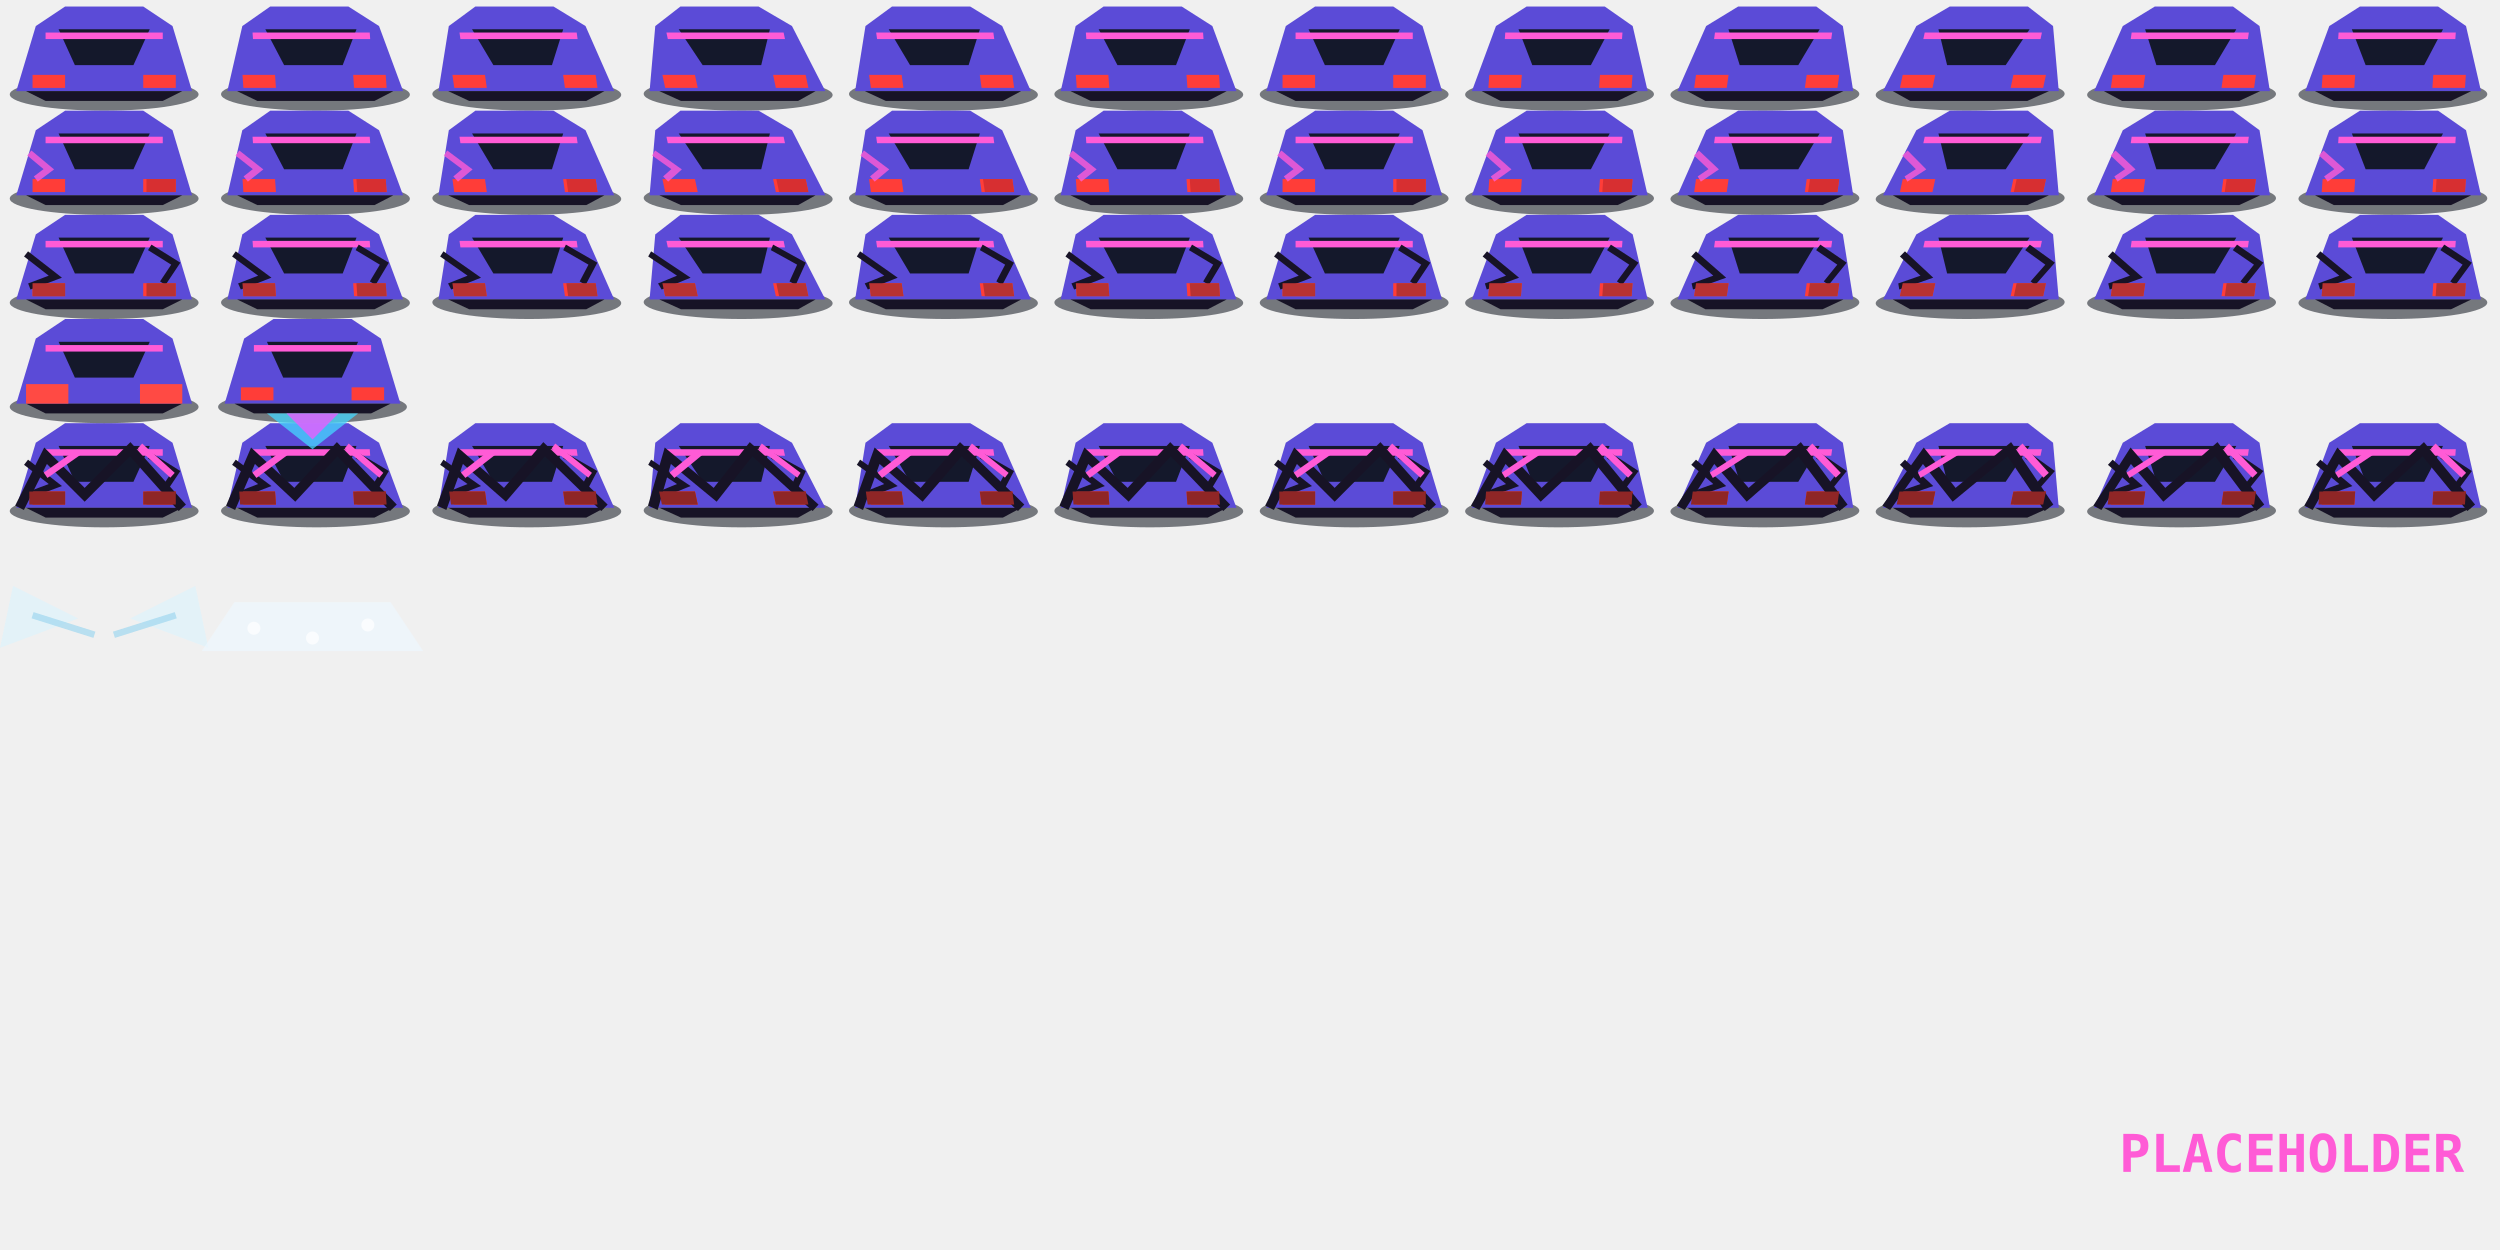
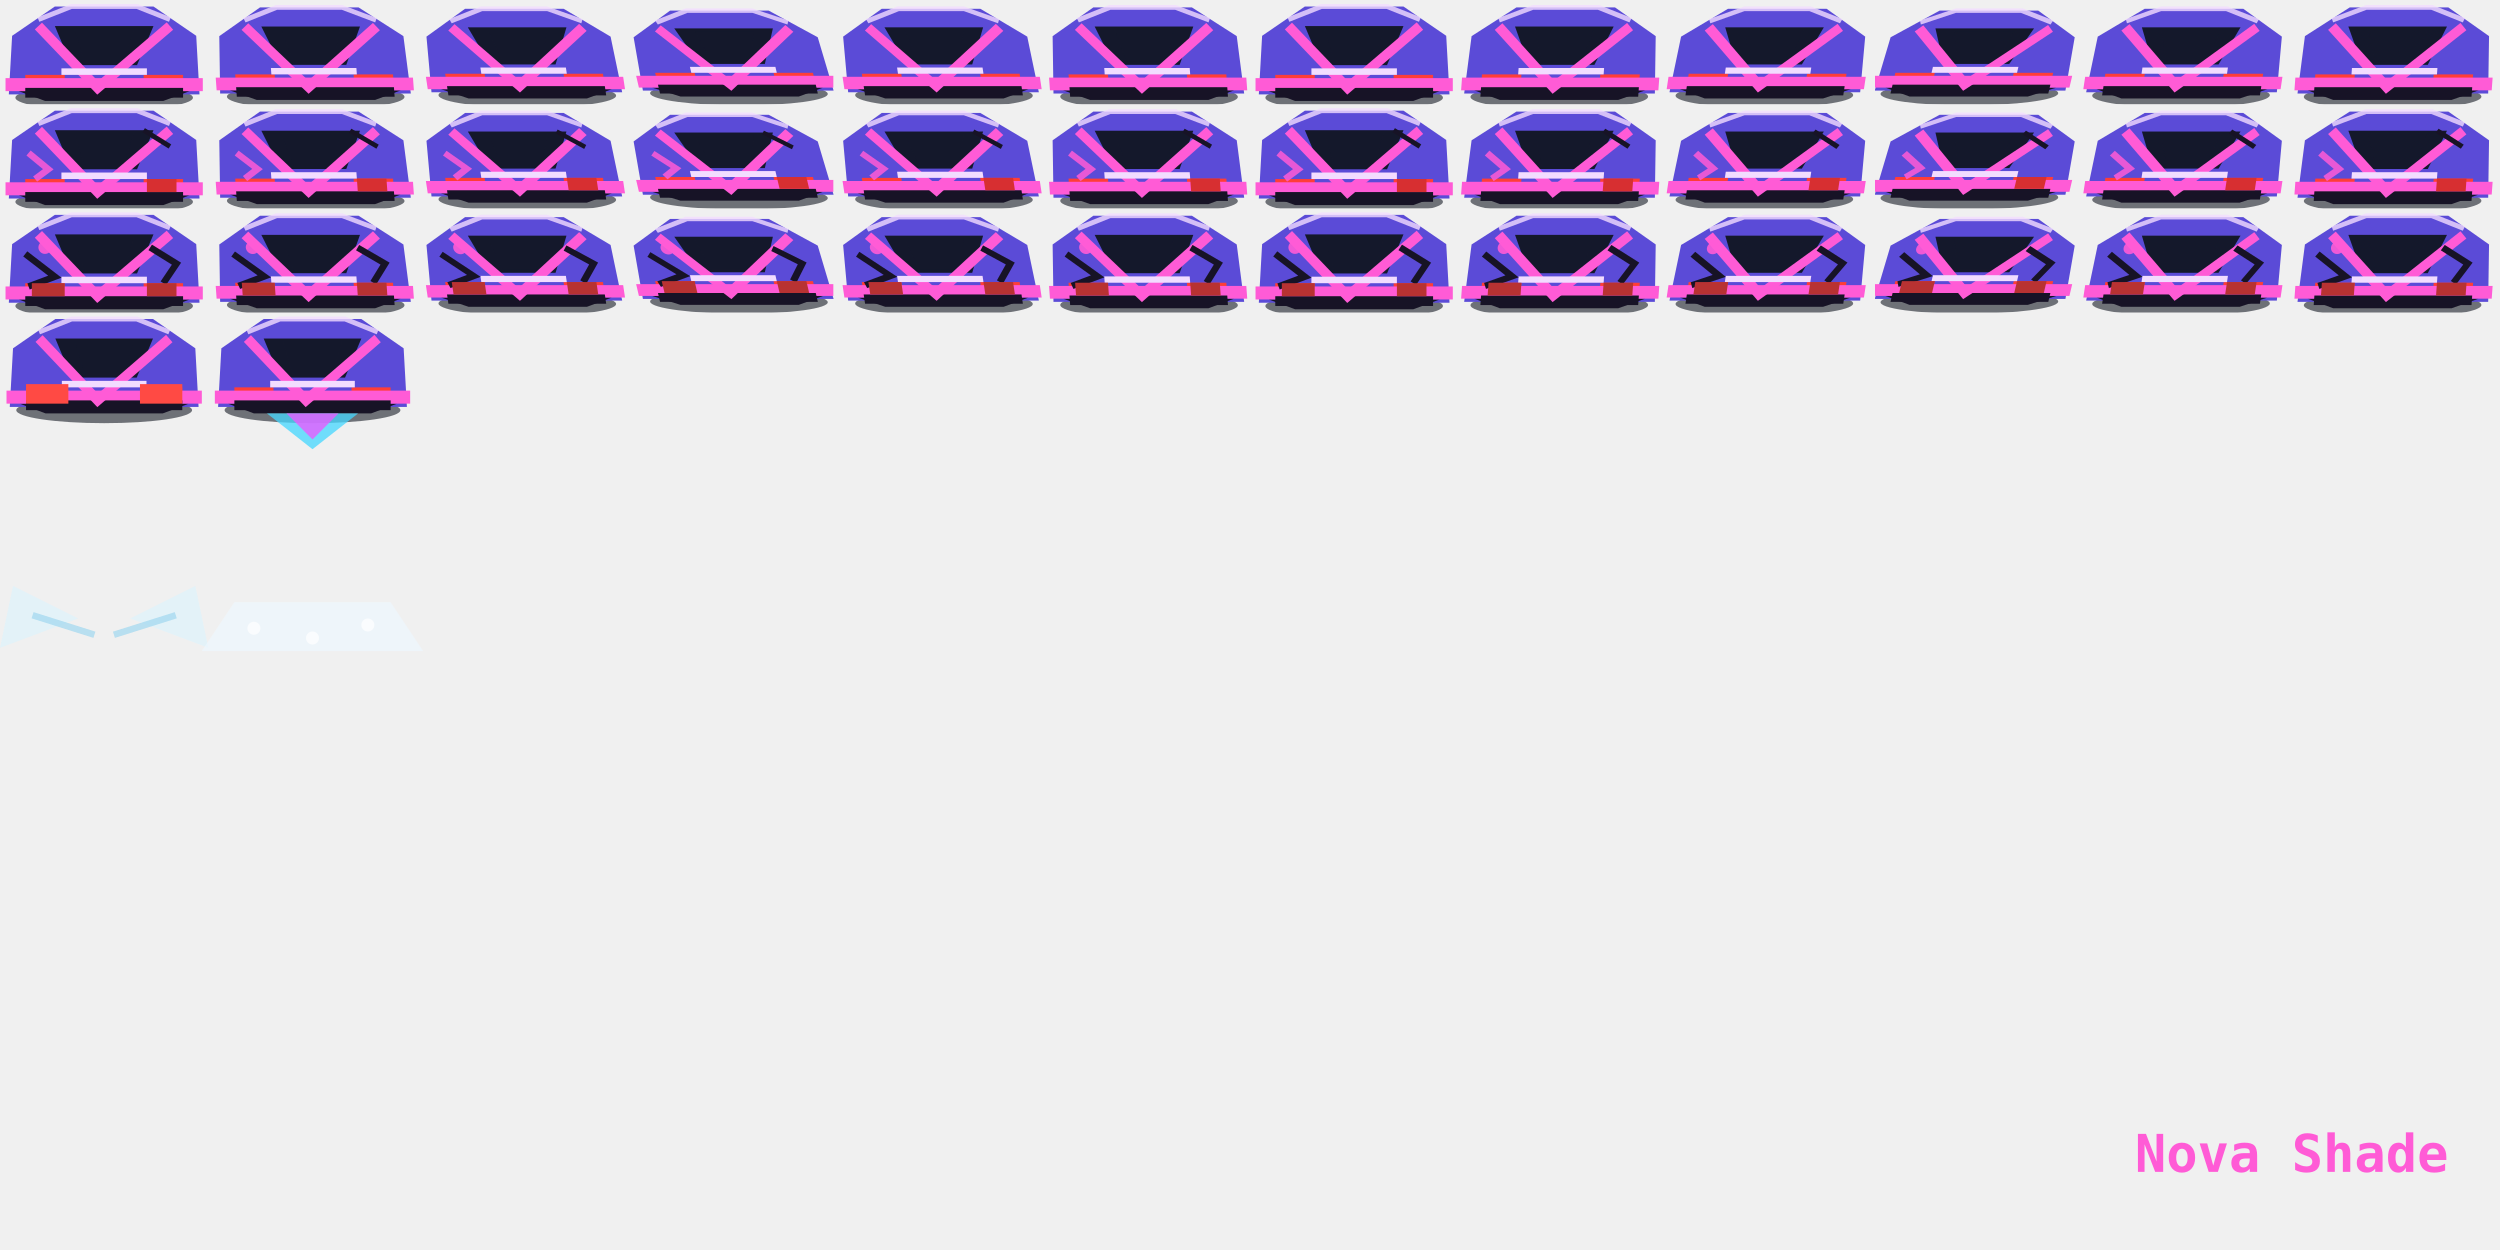
- <svg xmlns="http://www.w3.org/2000/svg" width="768" height="384" viewBox="0 0 768 384" role="img" aria-label="VibeGear2 placeholder art">
+ <svg xmlns="http://www.w3.org/2000/svg" width="768" height="384" viewBox="0 0 768 384" role="img" aria-label="Nova Shade production car sprite sheet">
  <rect width="768" height="384" fill="none" />
  <defs>
+     <clipPath id="car-cell-0">
+       <rect x="0" y="0" width="64" height="32" />
+     </clipPath>
+     <clipPath id="car-cell-1">
+       <rect x="64" y="0" width="64" height="32" />
+     </clipPath>
+     <clipPath id="car-cell-2">
+       <rect x="128" y="0" width="64" height="32" />
+     </clipPath>
+     <clipPath id="car-cell-3">
+       <rect x="192" y="0" width="64" height="32" />
+     </clipPath>
+     <clipPath id="car-cell-4">
+       <rect x="256" y="0" width="64" height="32" />
+     </clipPath>
+     <clipPath id="car-cell-5">
+       <rect x="320" y="0" width="64" height="32" />
+     </clipPath>
+     <clipPath id="car-cell-6">
+       <rect x="384" y="0" width="64" height="32" />
+     </clipPath>
+     <clipPath id="car-cell-7">
+       <rect x="448" y="0" width="64" height="32" />
+     </clipPath>
+     <clipPath id="car-cell-8">
+       <rect x="512" y="0" width="64" height="32" />
+     </clipPath>
+     <clipPath id="car-cell-9">
+       <rect x="576" y="0" width="64" height="32" />
+     </clipPath>
+     <clipPath id="car-cell-10">
+       <rect x="640" y="0" width="64" height="32" />
+     </clipPath>
+     <clipPath id="car-cell-11">
+       <rect x="704" y="0" width="64" height="32" />
+     </clipPath>
+     <clipPath id="car-cell-12">
+       <rect x="0" y="32" width="64" height="32" />
+     </clipPath>
+     <clipPath id="car-cell-13">
+       <rect x="64" y="32" width="64" height="32" />
+     </clipPath>
+     <clipPath id="car-cell-14">
+       <rect x="128" y="32" width="64" height="32" />
+     </clipPath>
+     <clipPath id="car-cell-15">
+       <rect x="192" y="32" width="64" height="32" />
+     </clipPath>
+     <clipPath id="car-cell-16">
+       <rect x="256" y="32" width="64" height="32" />
+     </clipPath>
+     <clipPath id="car-cell-17">
+       <rect x="320" y="32" width="64" height="32" />
+     </clipPath>
+     <clipPath id="car-cell-18">
+       <rect x="384" y="32" width="64" height="32" />
+     </clipPath>
+     <clipPath id="car-cell-19">
+       <rect x="448" y="32" width="64" height="32" />
+     </clipPath>
+     <clipPath id="car-cell-20">
+       <rect x="512" y="32" width="64" height="32" />
+     </clipPath>
+     <clipPath id="car-cell-21">
+       <rect x="576" y="32" width="64" height="32" />
+     </clipPath>
+     <clipPath id="car-cell-22">
+       <rect x="640" y="32" width="64" height="32" />
+     </clipPath>
+     <clipPath id="car-cell-23">
+       <rect x="704" y="32" width="64" height="32" />
+     </clipPath>
+     <clipPath id="car-cell-24">
+       <rect x="0" y="64" width="64" height="32" />
+     </clipPath>
+     <clipPath id="car-cell-25">
+       <rect x="64" y="64" width="64" height="32" />
+     </clipPath>
+     <clipPath id="car-cell-26">
+       <rect x="128" y="64" width="64" height="32" />
+     </clipPath>
+     <clipPath id="car-cell-27">
+       <rect x="192" y="64" width="64" height="32" />
+     </clipPath>
+     <clipPath id="car-cell-28">
+       <rect x="256" y="64" width="64" height="32" />
+     </clipPath>
+     <clipPath id="car-cell-29">
+       <rect x="320" y="64" width="64" height="32" />
+     </clipPath>
+     <clipPath id="car-cell-30">
+       <rect x="384" y="64" width="64" height="32" />
+     </clipPath>
+     <clipPath id="car-cell-31">
+       <rect x="448" y="64" width="64" height="32" />
+     </clipPath>
+     <clipPath id="car-cell-32">
+       <rect x="512" y="64" width="64" height="32" />
+     </clipPath>
+     <clipPath id="car-cell-33">
+       <rect x="576" y="64" width="64" height="32" />
+     </clipPath>
+     <clipPath id="car-cell-34">
+       <rect x="640" y="64" width="64" height="32" />
+     </clipPath>
+     <clipPath id="car-cell-35">
+       <rect x="704" y="64" width="64" height="32" />
+     </clipPath>
+     <clipPath id="car-cell-36">
+       <rect x="0" y="96" width="64" height="32" />
+     </clipPath>
+     <clipPath id="car-cell-37">
+       <rect x="64" y="96" width="64" height="32" />
+     </clipPath>
+     <clipPath id="car-cell-38">
+       <rect x="128" y="96" width="64" height="32" />
+     </clipPath>
+     <clipPath id="car-cell-39">
+       <rect x="192" y="96" width="64" height="32" />
+     </clipPath>
+     <clipPath id="car-cell-40">
+       <rect x="256" y="96" width="64" height="32" />
+     </clipPath>
+     <clipPath id="car-cell-41">
+       <rect x="320" y="96" width="64" height="32" />
+     </clipPath>
+     <clipPath id="car-cell-42">
+       <rect x="384" y="96" width="64" height="32" />
+     </clipPath>
+     <clipPath id="car-cell-43">
+       <rect x="448" y="96" width="64" height="32" />
+     </clipPath>
+     <clipPath id="car-cell-44">
+       <rect x="512" y="96" width="64" height="32" />
+     </clipPath>
+     <clipPath id="car-cell-45">
+       <rect x="576" y="96" width="64" height="32" />
+     </clipPath>
+     <clipPath id="car-cell-46">
+       <rect x="640" y="96" width="64" height="32" />
+     </clipPath>
+     <clipPath id="car-cell-47">
+       <rect x="704" y="96" width="64" height="32" />
+     </clipPath>
    <g id="shadow">
-       <ellipse cx="0" cy="13" rx="29" ry="5" fill="#10151f" opacity="0.55" />
+       <ellipse cx="0" cy="14" rx="27" ry="4" fill="#10151f" opacity="0.58" />
    </g>
    <g id="clean">
-       <path d="M-27 12 L27 12 L21 -8 L12 -14 L-12 -14 L-21 -8 Z" fill="#5b4bd7" />
-       <path d="M-14 -7 L14 -7 L9 4 L-9 4 Z" fill="#14182b" />
-       <path d="M-22 7 L-12 7 L-12 11 L-22 11 Z" fill="#ff3d38" />
-       <path d="M12 7 L22 7 L22 11 L12 11 Z" fill="#ff3d38" />
-       <path d="M-24 12 L-18 15 L18 15 L24 12 Z" fill="#171326" />
-       <path d="M-18 -5 L18 -5" stroke="#ff5bd6" stroke-width="2" />
+       <path d="M-29 13 L29 13 L28 -5 L15 -14 L-15 -14 L-28 -5 Z" fill="#5b4bd7" />
+       <path d="M-15 -8 L15 -8 L10 4 L-10 4 Z" fill="#14182b" />
+       <path d="M-9 -7 L9 -7 L6 3 L-6 3 Z" fill="#14182b" opacity="0.8" />
+       <path d="M-24 7 L-12 7 L-12 11 L-24 11 Z" fill="#ff3d38" />
+       <path d="M12 7 L24 7 L24 11 L12 11 Z" fill="#ff3d38" />
+       <path d="M-26 12 L-18 15 L18 15 L26 12 Z" fill="#171326" />
+       <rect x="-30" y="8" width="60" height="4" fill="#ff5bd6" />
+       <rect x="-24" y="11" width="48" height="3" fill="#171326" />
+       <path d="M-20 -8 L-2 11 L20 -8" fill="none" stroke="#ff5bd6" stroke-width="3" />
+       <path d="M-13 6 L13 6" stroke="#f2dcff" stroke-width="2" />
+       <path d="M-20 -10 L-10 -14 L10 -14 L20 -10" fill="none" stroke="#f2dcff" stroke-width="1.5" opacity="0.8" />
    </g>
    <g id="dented">
      <use href="#clean" />
-       <path d="M-23 -1 L-17 4 L-21 7" fill="none" stroke="#ff5bd6" stroke-width="2" opacity="0.8" />
+       <path d="M-23 -1 L-17 4 L-21 7" fill="none" stroke="#ff5bd6" stroke-width="2" opacity="0.85" />
+       <path d="M12 -8 L20 -3" stroke="#171326" stroke-width="1.5" />
      <rect x="13" y="7" width="9" height="4" fill="#d72f31" />
    </g>
    <g id="battered">
      <use href="#clean" />
      <path d="M-24 -2 L-15 5 L-23 8" fill="none" stroke="#171326" stroke-width="2" />
      <path d="M14 -4 L22 1 L18 7" fill="none" stroke="#171326" stroke-width="2" />
+       <circle cx="-18" cy="-4" r="2" fill="#ff5bd6" opacity="0.9" />
      <rect x="-22" y="7" width="10" height="4" fill="#b83232" />
      <rect x="13" y="7" width="9" height="4" fill="#b83232" />
    </g>
    <g id="totaled">
      <use href="#battered" />
-       <path d="M-26 12 L-18 -4 L-6 8 L8 -6 L24 12" fill="none" stroke="#171326" stroke-width="3" />
-       <path d="M-18 2 L-8 -5 M11 -7 L21 2" stroke="#ff5bd6" stroke-width="2" />
+       <path d="M-27 12 L-18 -5 L-6 8 L8 -7 L25 12" fill="none" stroke="#171326" stroke-width="3" />
+       <path d="M-19 1 L-8 -6 M10 -8 L22 2" stroke="#ff5bd6" stroke-width="2" />
+       <path d="M-12 -11 L-2 -5 L10 -12" fill="none" stroke="#171326" stroke-width="2" />
      <rect x="-23" y="7" width="11" height="4" fill="#8f2626" />
      <rect x="12" y="7" width="10" height="4" fill="#8f2626" />
    </g>
    <g id="brake">
      <use href="#clean" />
      <rect x="-24" y="6" width="13" height="6" fill="#ff4a44" />
      <rect x="11" y="6" width="13" height="6" fill="#ff4a44" />
    </g>
    <g id="nitro">
      <use href="#clean" />
      <path d="M-14 15 L0 26 L14 15 Z" fill="#44d7ff" opacity="0.75" />
      <path d="M-8 15 L0 23 L8 15 Z" fill="#e75cff" opacity="0.8" />
    </g>
    <g id="wet-trail">
      <path d="M-28 4 L-8 14 L-32 23 Z" fill="#d8f4ff" opacity="0.55" />
      <path d="M28 4 L8 14 L32 23 Z" fill="#d8f4ff" opacity="0.55" />
      <path d="M-22 13 L-3 19 M22 13 L3 19" stroke="#9fd7ef" stroke-width="2" opacity="0.7" />
    </g>
    <g id="snow-trail">
      <path d="M-24 9 L24 9 L34 24 L-34 24 Z" fill="#edf7ff" opacity="0.64" />
      <circle cx="-18" cy="17" r="2" fill="#ffffff" opacity="0.7" />
      <circle cx="0" cy="20" r="2" fill="#ffffff" opacity="0.7" />
      <circle cx="17" cy="16" r="2" fill="#ffffff" opacity="0.7" />
    </g>
  </defs>
-   <g transform="translate(32 16) skewX(0)">
-     <use href="#shadow" />
-     <use href="#clean" />
-   </g>
-   <g transform="translate(96 16) skewX(4)">
-     <use href="#shadow" />
-     <use href="#clean" />
-   </g>
-   <g transform="translate(160 16) skewX(8)">
-     <use href="#shadow" />
-     <use href="#clean" />
-   </g>
-   <g transform="translate(224 16) skewX(12)">
-     <use href="#shadow" />
-     <use href="#clean" />
-   </g>
-   <g transform="translate(288 16) skewX(8)">
-     <use href="#shadow" />
-     <use href="#clean" />
-   </g>
-   <g transform="translate(352 16) skewX(4)">
-     <use href="#shadow" />
-     <use href="#clean" />
-   </g>
-   <g transform="translate(416 16) skewX(0)">
-     <use href="#shadow" />
-     <use href="#clean" />
-   </g>
-   <g transform="translate(480 16) skewX(-4)">
-     <use href="#shadow" />
-     <use href="#clean" />
-   </g>
-   <g transform="translate(544 16) skewX(-8)">
-     <use href="#shadow" />
-     <use href="#clean" />
-   </g>
-   <g transform="translate(608 16) skewX(-12)">
-     <use href="#shadow" />
-     <use href="#clean" />
-   </g>
-   <g transform="translate(672 16) skewX(-8)">
-     <use href="#shadow" />
-     <use href="#clean" />
-   </g>
-   <g transform="translate(736 16) skewX(-4)">
-     <use href="#shadow" />
-     <use href="#clean" />
-   </g>
-   <g transform="translate(32 48) skewX(0)">
-     <use href="#shadow" />
-     <use href="#dented" />
-   </g>
-   <g transform="translate(96 48) skewX(4)">
-     <use href="#shadow" />
-     <use href="#dented" />
-   </g>
-   <g transform="translate(160 48) skewX(8)">
-     <use href="#shadow" />
-     <use href="#dented" />
-   </g>
-   <g transform="translate(224 48) skewX(12)">
-     <use href="#shadow" />
-     <use href="#dented" />
-   </g>
-   <g transform="translate(288 48) skewX(8)">
-     <use href="#shadow" />
-     <use href="#dented" />
-   </g>
-   <g transform="translate(352 48) skewX(4)">
-     <use href="#shadow" />
-     <use href="#dented" />
-   </g>
-   <g transform="translate(416 48) skewX(0)">
-     <use href="#shadow" />
-     <use href="#dented" />
-   </g>
-   <g transform="translate(480 48) skewX(-4)">
-     <use href="#shadow" />
-     <use href="#dented" />
-   </g>
-   <g transform="translate(544 48) skewX(-8)">
-     <use href="#shadow" />
-     <use href="#dented" />
-   </g>
-   <g transform="translate(608 48) skewX(-12)">
-     <use href="#shadow" />
-     <use href="#dented" />
-   </g>
-   <g transform="translate(672 48) skewX(-8)">
-     <use href="#shadow" />
-     <use href="#dented" />
-   </g>
-   <g transform="translate(736 48) skewX(-4)">
-     <use href="#shadow" />
-     <use href="#dented" />
-   </g>
-   <g transform="translate(32 80) skewX(0)">
-     <use href="#shadow" />
-     <use href="#battered" />
-   </g>
-   <g transform="translate(96 80) skewX(4)">
-     <use href="#shadow" />
-     <use href="#battered" />
-   </g>
-   <g transform="translate(160 80) skewX(8)">
-     <use href="#shadow" />
-     <use href="#battered" />
-   </g>
-   <g transform="translate(224 80) skewX(12)">
-     <use href="#shadow" />
-     <use href="#battered" />
-   </g>
-   <g transform="translate(288 80) skewX(8)">
-     <use href="#shadow" />
-     <use href="#battered" />
-   </g>
-   <g transform="translate(352 80) skewX(4)">
-     <use href="#shadow" />
-     <use href="#battered" />
-   </g>
-   <g transform="translate(416 80) skewX(0)">
-     <use href="#shadow" />
-     <use href="#battered" />
-   </g>
-   <g transform="translate(480 80) skewX(-4)">
-     <use href="#shadow" />
-     <use href="#battered" />
-   </g>
-   <g transform="translate(544 80) skewX(-8)">
-     <use href="#shadow" />
-     <use href="#battered" />
-   </g>
-   <g transform="translate(608 80) skewX(-12)">
-     <use href="#shadow" />
-     <use href="#battered" />
-   </g>
-   <g transform="translate(672 80) skewX(-8)">
-     <use href="#shadow" />
-     <use href="#battered" />
-   </g>
-   <g transform="translate(736 80) skewX(-4)">
-     <use href="#shadow" />
-     <use href="#battered" />
-   </g>
-   <g transform="translate(32 144) skewX(0)">
-     <use href="#shadow" />
-     <use href="#totaled" />
-   </g>
-   <g transform="translate(96 144) skewX(4)">
-     <use href="#shadow" />
-     <use href="#totaled" />
-   </g>
-   <g transform="translate(160 144) skewX(8)">
-     <use href="#shadow" />
-     <use href="#totaled" />
-   </g>
-   <g transform="translate(224 144) skewX(12)">
-     <use href="#shadow" />
-     <use href="#totaled" />
-   </g>
-   <g transform="translate(288 144) skewX(8)">
-     <use href="#shadow" />
-     <use href="#totaled" />
-   </g>
-   <g transform="translate(352 144) skewX(4)">
-     <use href="#shadow" />
-     <use href="#totaled" />
-   </g>
-   <g transform="translate(416 144) skewX(0)">
-     <use href="#shadow" />
-     <use href="#totaled" />
-   </g>
-   <g transform="translate(480 144) skewX(-4)">
-     <use href="#shadow" />
-     <use href="#totaled" />
-   </g>
-   <g transform="translate(544 144) skewX(-8)">
-     <use href="#shadow" />
-     <use href="#totaled" />
-   </g>
-   <g transform="translate(608 144) skewX(-12)">
-     <use href="#shadow" />
-     <use href="#totaled" />
-   </g>
-   <g transform="translate(672 144) skewX(-8)">
-     <use href="#shadow" />
-     <use href="#totaled" />
-   </g>
-   <g transform="translate(736 144) skewX(-4)">
-     <use href="#shadow" />
-     <use href="#totaled" />
+   <g clip-path="url(#car-cell-0)">
+     <g transform="translate(32 16) scale(1.01 1) skewX(0)">
+       <use href="#shadow" />
+       <use href="#clean" />
+     </g>
+   </g>
+   <g clip-path="url(#car-cell-1)">
+     <g transform="translate(96 16) scale(1.01 0.98) skewX(4)">
+       <use href="#shadow" />
+       <use href="#clean" />
+     </g>
+   </g>
+   <g clip-path="url(#car-cell-2)">
+     <g transform="translate(160 16) scale(1.01 0.95) skewX(8)">
+       <use href="#shadow" />
+       <use href="#clean" />
+     </g>
+   </g>
+   <g clip-path="url(#car-cell-3)">
+     <g transform="translate(224 16) scale(1.01 0.91) skewX(12)">
+       <use href="#shadow" />
+       <use href="#clean" />
+     </g>
+   </g>
+   <g clip-path="url(#car-cell-4)">
+     <g transform="translate(288 16) scale(1.01 0.95) skewX(8)">
+       <use href="#shadow" />
+       <use href="#clean" />
+     </g>
+   </g>
+   <g clip-path="url(#car-cell-5)">
+     <g transform="translate(352 16) scale(1.01 0.98) skewX(4)">
+       <use href="#shadow" />
+       <use href="#clean" />
+     </g>
+   </g>
+   <g clip-path="url(#car-cell-6)">
+     <g transform="translate(416 16) scale(1.01 1) skewX(0)">
+       <use href="#shadow" />
+       <use href="#clean" />
+     </g>
+   </g>
+   <g clip-path="url(#car-cell-7)">
+     <g transform="translate(480 16) scale(1.01 0.98) skewX(-4)">
+       <use href="#shadow" />
+       <use href="#clean" />
+     </g>
+   </g>
+   <g clip-path="url(#car-cell-8)">
+     <g transform="translate(544 16) scale(1.01 0.95) skewX(-8)">
+       <use href="#shadow" />
+       <use href="#clean" />
+     </g>
+   </g>
+   <g clip-path="url(#car-cell-9)">
+     <g transform="translate(608 16) scale(1.01 0.91) skewX(-12)">
+       <use href="#shadow" />
+       <use href="#clean" />
+     </g>
+   </g>
+   <g clip-path="url(#car-cell-10)">
+     <g transform="translate(672 16) scale(1.01 0.95) skewX(-8)">
+       <use href="#shadow" />
+       <use href="#clean" />
+     </g>
+   </g>
+   <g clip-path="url(#car-cell-11)">
+     <g transform="translate(736 16) scale(1.01 0.98) skewX(-4)">
+       <use href="#shadow" />
+       <use href="#clean" />
+     </g>
+   </g>
+   <g clip-path="url(#car-cell-12)">
+     <g transform="translate(32 48) scale(1.01 1) skewX(0)">
+       <use href="#shadow" />
+       <use href="#dented" />
+     </g>
+   </g>
+   <g clip-path="url(#car-cell-13)">
+     <g transform="translate(96 48) scale(1.01 0.98) skewX(4)">
+       <use href="#shadow" />
+       <use href="#dented" />
+     </g>
+   </g>
+   <g clip-path="url(#car-cell-14)">
+     <g transform="translate(160 48) scale(1.01 0.95) skewX(8)">
+       <use href="#shadow" />
+       <use href="#dented" />
+     </g>
+   </g>
+   <g clip-path="url(#car-cell-15)">
+     <g transform="translate(224 48) scale(1.01 0.91) skewX(12)">
+       <use href="#shadow" />
+       <use href="#dented" />
+     </g>
+   </g>
+   <g clip-path="url(#car-cell-16)">
+     <g transform="translate(288 48) scale(1.01 0.95) skewX(8)">
+       <use href="#shadow" />
+       <use href="#dented" />
+     </g>
+   </g>
+   <g clip-path="url(#car-cell-17)">
+     <g transform="translate(352 48) scale(1.01 0.98) skewX(4)">
+       <use href="#shadow" />
+       <use href="#dented" />
+     </g>
+   </g>
+   <g clip-path="url(#car-cell-18)">
+     <g transform="translate(416 48) scale(1.01 1) skewX(0)">
+       <use href="#shadow" />
+       <use href="#dented" />
+     </g>
+   </g>
+   <g clip-path="url(#car-cell-19)">
+     <g transform="translate(480 48) scale(1.01 0.98) skewX(-4)">
+       <use href="#shadow" />
+       <use href="#dented" />
+     </g>
+   </g>
+   <g clip-path="url(#car-cell-20)">
+     <g transform="translate(544 48) scale(1.01 0.95) skewX(-8)">
+       <use href="#shadow" />
+       <use href="#dented" />
+     </g>
+   </g>
+   <g clip-path="url(#car-cell-21)">
+     <g transform="translate(608 48) scale(1.01 0.91) skewX(-12)">
+       <use href="#shadow" />
+       <use href="#dented" />
+     </g>
+   </g>
+   <g clip-path="url(#car-cell-22)">
+     <g transform="translate(672 48) scale(1.01 0.95) skewX(-8)">
+       <use href="#shadow" />
+       <use href="#dented" />
+     </g>
+   </g>
+   <g clip-path="url(#car-cell-23)">
+     <g transform="translate(736 48) scale(1.01 0.98) skewX(-4)">
+       <use href="#shadow" />
+       <use href="#dented" />
+     </g>
+   </g>
+   <g clip-path="url(#car-cell-24)">
+     <g transform="translate(32 80) scale(1.01 1) skewX(0)">
+       <use href="#shadow" />
+       <use href="#battered" />
+     </g>
+   </g>
+   <g clip-path="url(#car-cell-25)">
+     <g transform="translate(96 80) scale(1.01 0.98) skewX(4)">
+       <use href="#shadow" />
+       <use href="#battered" />
+     </g>
+   </g>
+   <g clip-path="url(#car-cell-26)">
+     <g transform="translate(160 80) scale(1.01 0.95) skewX(8)">
+       <use href="#shadow" />
+       <use href="#battered" />
+     </g>
+   </g>
+   <g clip-path="url(#car-cell-27)">
+     <g transform="translate(224 80) scale(1.01 0.91) skewX(12)">
+       <use href="#shadow" />
+       <use href="#battered" />
+     </g>
+   </g>
+   <g clip-path="url(#car-cell-28)">
+     <g transform="translate(288 80) scale(1.01 0.95) skewX(8)">
+       <use href="#shadow" />
+       <use href="#battered" />
+     </g>
+   </g>
+   <g clip-path="url(#car-cell-29)">
+     <g transform="translate(352 80) scale(1.01 0.98) skewX(4)">
+       <use href="#shadow" />
+       <use href="#battered" />
+     </g>
+   </g>
+   <g clip-path="url(#car-cell-30)">
+     <g transform="translate(416 80) scale(1.01 1) skewX(0)">
+       <use href="#shadow" />
+       <use href="#battered" />
+     </g>
+   </g>
+   <g clip-path="url(#car-cell-31)">
+     <g transform="translate(480 80) scale(1.01 0.98) skewX(-4)">
+       <use href="#shadow" />
+       <use href="#battered" />
+     </g>
+   </g>
+   <g clip-path="url(#car-cell-32)">
+     <g transform="translate(544 80) scale(1.01 0.95) skewX(-8)">
+       <use href="#shadow" />
+       <use href="#battered" />
+     </g>
+   </g>
+   <g clip-path="url(#car-cell-33)">
+     <g transform="translate(608 80) scale(1.01 0.91) skewX(-12)">
+       <use href="#shadow" />
+       <use href="#battered" />
+     </g>
+   </g>
+   <g clip-path="url(#car-cell-34)">
+     <g transform="translate(672 80) scale(1.01 0.95) skewX(-8)">
+       <use href="#shadow" />
+       <use href="#battered" />
+     </g>
+   </g>
+   <g clip-path="url(#car-cell-35)">
+     <g transform="translate(736 80) scale(1.01 0.98) skewX(-4)">
+       <use href="#shadow" />
+       <use href="#battered" />
+     </g>
+   </g>
+   <g clip-path="url(#car-cell-36)">
+     <g transform="translate(32 144) scale(1.01 1) skewX(0)">
+       <use href="#shadow" />
+       <use href="#totaled" />
+     </g>
+   </g>
+   <g clip-path="url(#car-cell-37)">
+     <g transform="translate(96 144) scale(1.01 0.98) skewX(4)">
+       <use href="#shadow" />
+       <use href="#totaled" />
+     </g>
+   </g>
+   <g clip-path="url(#car-cell-38)">
+     <g transform="translate(160 144) scale(1.01 0.95) skewX(8)">
+       <use href="#shadow" />
+       <use href="#totaled" />
+     </g>
+   </g>
+   <g clip-path="url(#car-cell-39)">
+     <g transform="translate(224 144) scale(1.01 0.91) skewX(12)">
+       <use href="#shadow" />
+       <use href="#totaled" />
+     </g>
+   </g>
+   <g clip-path="url(#car-cell-40)">
+     <g transform="translate(288 144) scale(1.01 0.95) skewX(8)">
+       <use href="#shadow" />
+       <use href="#totaled" />
+     </g>
+   </g>
+   <g clip-path="url(#car-cell-41)">
+     <g transform="translate(352 144) scale(1.01 0.98) skewX(4)">
+       <use href="#shadow" />
+       <use href="#totaled" />
+     </g>
+   </g>
+   <g clip-path="url(#car-cell-42)">
+     <g transform="translate(416 144) scale(1.01 1) skewX(0)">
+       <use href="#shadow" />
+       <use href="#totaled" />
+     </g>
+   </g>
+   <g clip-path="url(#car-cell-43)">
+     <g transform="translate(480 144) scale(1.01 0.98) skewX(-4)">
+       <use href="#shadow" />
+       <use href="#totaled" />
+     </g>
+   </g>
+   <g clip-path="url(#car-cell-44)">
+     <g transform="translate(544 144) scale(1.01 0.95) skewX(-8)">
+       <use href="#shadow" />
+       <use href="#totaled" />
+     </g>
+   </g>
+   <g clip-path="url(#car-cell-45)">
+     <g transform="translate(608 144) scale(1.01 0.91) skewX(-12)">
+       <use href="#shadow" />
+       <use href="#totaled" />
+     </g>
+   </g>
+   <g clip-path="url(#car-cell-46)">
+     <g transform="translate(672 144) scale(1.01 0.95) skewX(-8)">
+       <use href="#shadow" />
+       <use href="#totaled" />
+     </g>
+   </g>
+   <g clip-path="url(#car-cell-47)">
+     <g transform="translate(736 144) scale(1.01 0.98) skewX(-4)">
+       <use href="#shadow" />
+       <use href="#totaled" />
+     </g>
  </g>
  <g transform="translate(32 112)">
    <use href="#shadow" />
    <use href="#brake" />
  </g>
  <g transform="translate(96 112)">
    <use href="#shadow" />
    <use href="#nitro" />
  </g>
  <g transform="translate(32 176)">
    <use href="#wet-trail" />
  </g>
  <g transform="translate(96 176)">
    <use href="#snow-trail" />
  </g>
-   <text x="704" y="360" text-anchor="middle" font-family="monospace" font-size="16" font-weight="700" fill="#ff5bd6">PLACEHOLDER</text>
+   <text x="704" y="360" text-anchor="middle" font-family="monospace" font-size="16" font-weight="700" fill="#ff5bd6">Nova Shade</text>
</svg>
